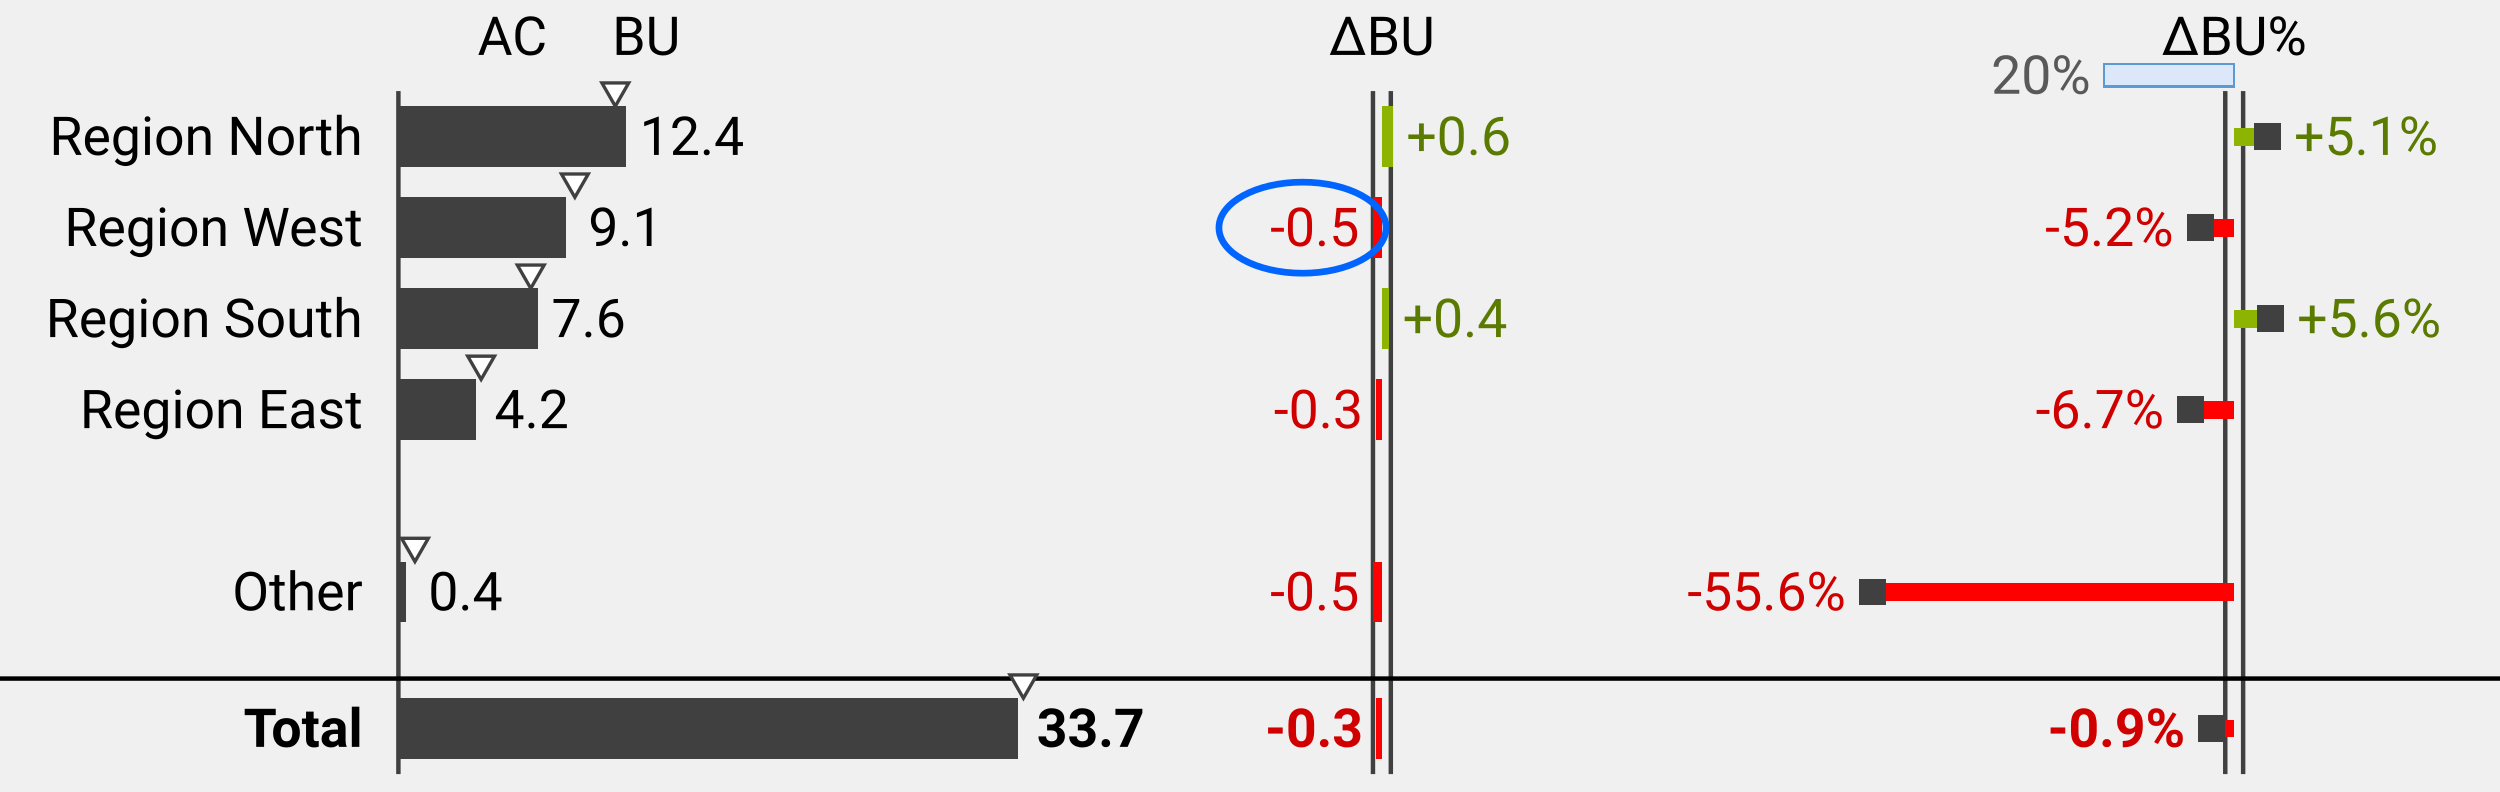
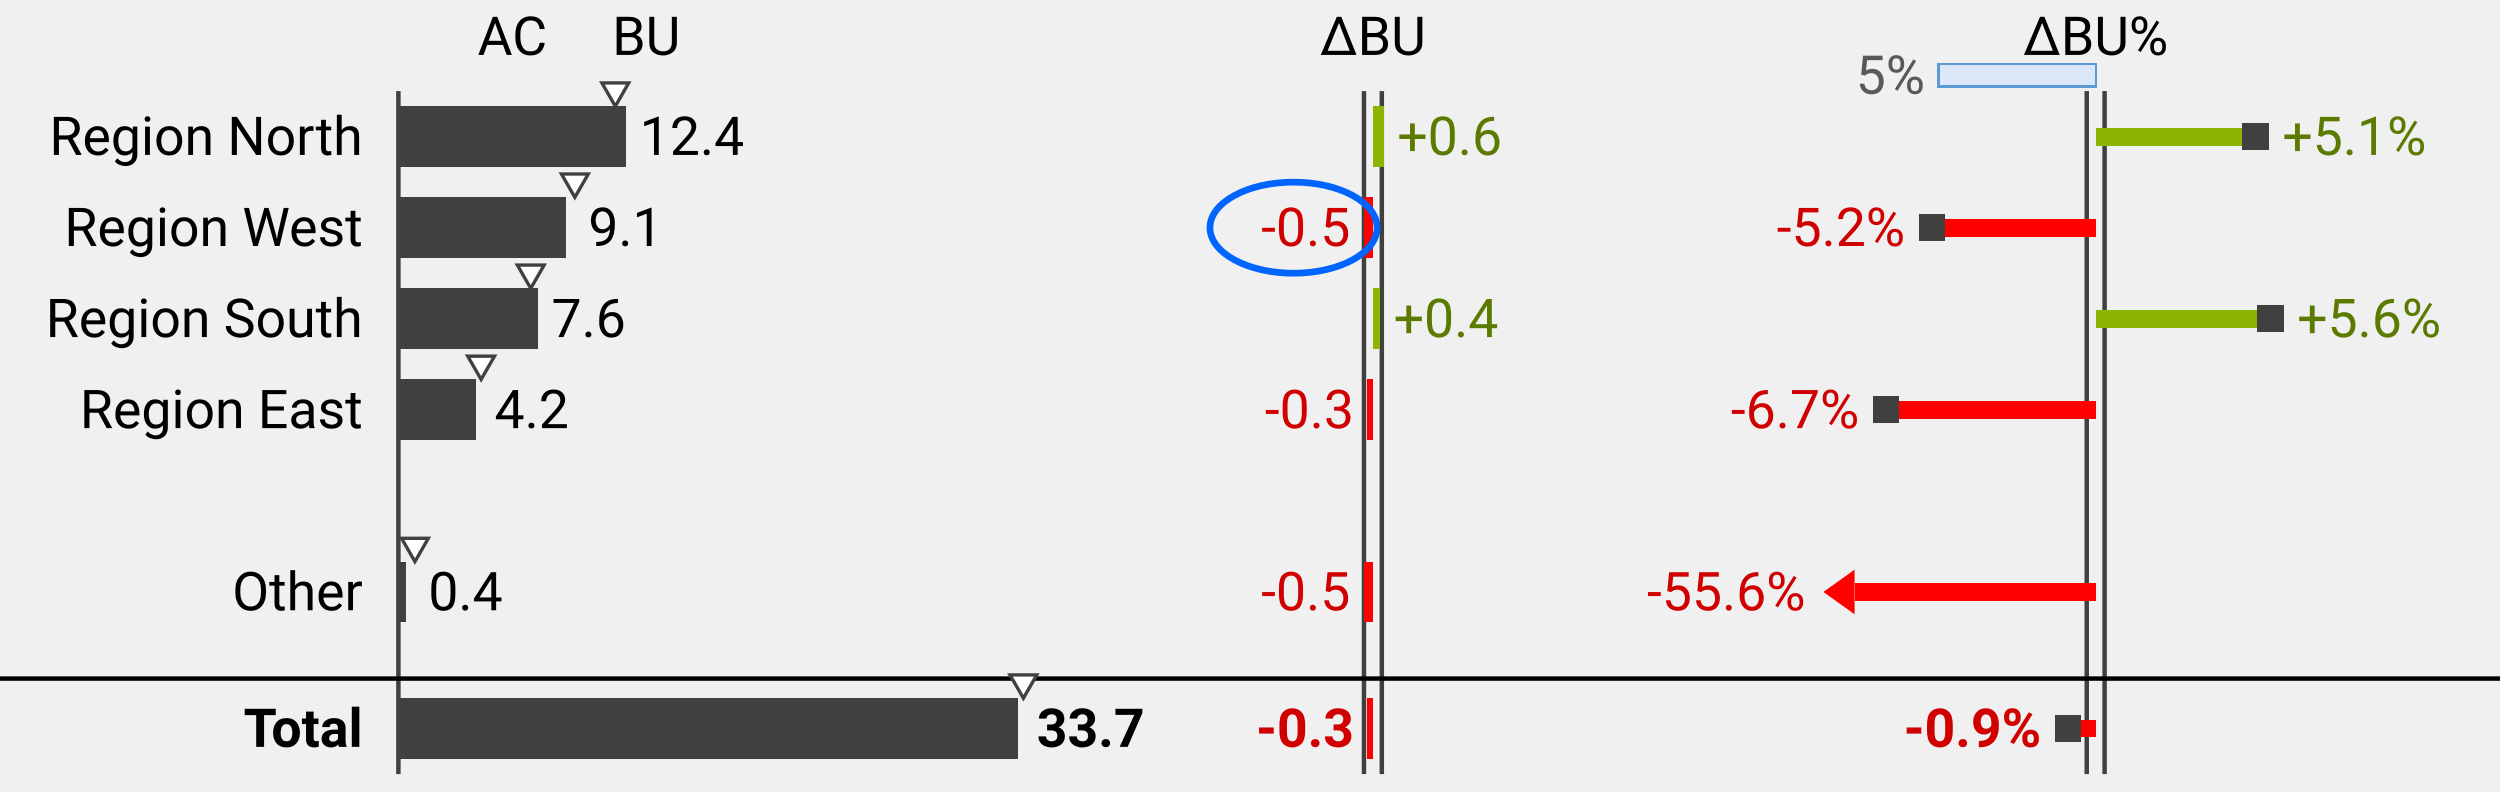
<svg xmlns="http://www.w3.org/2000/svg" role="img" aria-labelledby="R0-t" width="560" height="177.4" viewBox="0 0 560 177.4" style="display:block;background:#FFFFFF;font-family:system-ui, Segoe UI, Roboto, Helvetica Neue, Arial, sans-serif;font-variant-numeric:tabular-nums">
  <defs />
  <line data-role="axis" x1="89.24" y1="20.4" x2="89.24" y2="173.4" stroke="#404040" stroke-width="1" />
-   <line data-role="axis-BU" x1="307.544" y1="20.4" x2="307.544" y2="173.4" stroke="#404040" stroke-width="1" />
-   <line data-role="axis-BU" x1="311.544" y1="20.4" x2="311.544" y2="173.4" stroke="#404040" stroke-width="1" />
-   <line data-role="axis-BU" x1="498.46" y1="20.4" x2="498.46" y2="173.4" stroke="#404040" stroke-width="1" />
-   <line data-role="axis-BU" x1="502.46" y1="20.4" x2="502.46" y2="173.4" stroke="#404040" stroke-width="1" />
-   <rect data-role="scale-band" data-tier="pct" x="471.3" y="14.4" width="29.16" height="5" fill="#DCE8FA" stroke="#5B9BD5" stroke-width="0.5" shape-rendering="crispEdges" />
+   <line data-role="axis-BU" x1="305.529" y1="20.4" x2="305.529" y2="173.4" stroke="#404040" stroke-width="1" />
+   <line data-role="axis-BU" x1="309.529" y1="20.4" x2="309.529" y2="173.4" stroke="#404040" stroke-width="1" />
+   <line data-role="axis-BU" x1="467.43" y1="20.4" x2="467.43" y2="173.4" stroke="#404040" stroke-width="1" />
+   <line data-role="axis-BU" x1="471.43" y1="20.4" x2="471.43" y2="173.4" stroke="#404040" stroke-width="1" />
+   <rect data-role="scale-band" data-tier="pct" x="434.212" y="14.4" width="35.217" height="5" fill="#DCE8FA" stroke="#5B9BD5" stroke-width="0.5" shape-rendering="crispEdges" />
  <line data-role="axis" x1="0" y1="152" x2="560" y2="152" stroke="#000000" stroke-width="1" />
-   <text data-role="tier-name" x="309.544" y="8.2" text-anchor="middle" dominant-baseline="central" font-size="12" fill="#000000">ΔBU</text>
-   <text data-role="tier-name" x="500.46" y="8.2" text-anchor="middle" dominant-baseline="central" font-size="12" fill="#000000">ΔBU%</text>
-   <text data-role="scale-band-label" data-tier="pct" x="468.3" y="16.9" text-anchor="end" dominant-baseline="central" font-size="12" fill="#595959">20%</text>
+   <text data-role="tier-name" x="307.529" y="8.2" text-anchor="middle" dominant-baseline="central" font-size="12" fill="#000000">ΔBU</text>
+   <text data-role="tier-name" x="469.43" y="8.2" text-anchor="middle" dominant-baseline="central" font-size="12" fill="#000000">ΔBU%</text>
+   <text data-role="scale-band-label" data-tier="pct" x="431.212" y="16.9" text-anchor="end" dominant-baseline="central" font-size="12" fill="#595959">5%</text>
  <rect data-role="bar-AC" data-category="Region North" x="89.24" y="23.8" width="51.059" height="13.601" fill="#404040" shape-rendering="crispEdges" />
  <path data-role="triangle-BU" data-category="Region North" d="M137.828 23.8 L134.828 18.58 L140.828 18.58 Z" fill="#FFFFFF" stroke="#404040" stroke-width="0.75" />
  <text data-role="label" data-category="Region North" x="143.299" y="30.6" text-anchor="start" dominant-baseline="central" font-size="12" fill="#000000">12.4</text>
-   <rect data-role="variance" data-impact="good" data-category="Region North" x="309.544" y="23.8" width="2.471" height="13.601" fill="#8CB400" shape-rendering="crispEdges" />
-   <text data-role="variance-label" data-impact="good" data-category="Region North" x="315.015" y="30.6" text-anchor="start" dominant-baseline="central" font-size="12" fill="#5A7A00">+0.6</text>
-   <rect data-role="pin" data-impact="good" data-category="Region North" data-ppu="145.8" x="500.46" y="28.6" width="7.414" height="4" fill="#8CB400" shape-rendering="crispEdges" />
-   <rect data-role="pin-head" data-category="Region North" data-ppu="145.8" x="504.874" y="27.6" width="6" height="6" fill="#404040" shape-rendering="crispEdges" />
-   <text data-role="variance-label" data-impact="good" data-category="Region North" x="513.874" y="30.6" text-anchor="start" dominant-baseline="central" font-size="12" fill="#5A7A00">+5.1%</text>
+   <rect data-role="variance" data-impact="good" data-category="Region North" x="307.529" y="23.8" width="2.471" height="13.601" fill="#8CB400" shape-rendering="crispEdges" />
+   <text data-role="variance-label" data-impact="good" data-category="Region North" x="312.999" y="30.6" text-anchor="start" dominant-baseline="central" font-size="12" fill="#5A7A00">+0.6</text>
+   <rect data-role="pin" data-impact="good" data-category="Region North" data-ppu="704.3478" x="469.43" y="28.6" width="35.814" height="4" fill="#8CB400" shape-rendering="crispEdges" />
+   <rect data-role="pin-head" data-category="Region North" data-ppu="704.3478" x="502.244" y="27.6" width="6" height="6" fill="#404040" shape-rendering="crispEdges" />
+   <text data-role="variance-label" data-impact="good" data-category="Region North" x="511.244" y="30.6" text-anchor="start" dominant-baseline="central" font-size="12" fill="#5A7A00">+5.1%</text>
  <text data-role="category" data-category="Region North" x="81.24" y="30.6" text-anchor="end" dominant-baseline="central" font-size="12" fill="#000000">Region North</text>
  <rect data-role="bar-AC" data-category="Region West" x="89.24" y="44.2" width="37.471" height="13.601" fill="#404040" shape-rendering="crispEdges" />
  <path data-role="triangle-BU" data-category="Region West" d="M128.769 44.2 L125.769 38.98 L131.769 38.98 Z" fill="#FFFFFF" stroke="#404040" stroke-width="0.75" />
  <text data-role="label" data-category="Region West" x="131.769" y="51" text-anchor="start" dominant-baseline="central" font-size="12" fill="#000000">9.1</text>
-   <rect data-role="variance" data-impact="bad" data-category="Region West" x="307.485" y="44.2" width="2.059" height="13.601" fill="#FF0000" shape-rendering="crispEdges" />
-   <text data-role="variance-label" data-impact="bad" data-category="Region West" x="304.485" y="51" text-anchor="end" dominant-baseline="central" font-size="12" fill="#D00000">-0.5</text>
-   <ellipse data-role="marker-ellipse" data-category="Region West" cx="291.765" cy="51" rx="18.72" ry="10.2" fill="none" stroke="#0064FF" stroke-width="1.5" />
-   <rect data-role="pin" data-impact="bad" data-category="Region West" data-ppu="145.8" x="492.866" y="49" width="7.594" height="4" fill="#FF0000" shape-rendering="crispEdges" />
-   <rect data-role="pin-head" data-category="Region West" data-ppu="145.8" x="489.866" y="48" width="6" height="6" fill="#404040" shape-rendering="crispEdges" />
-   <text data-role="variance-label" data-impact="bad" data-category="Region West" x="486.866" y="51" text-anchor="end" dominant-baseline="central" font-size="12" fill="#D00000">-5.2%</text>
+   <rect data-role="variance" data-impact="bad" data-category="Region West" x="305.47" y="44.2" width="2.059" height="13.601" fill="#FF0000" shape-rendering="crispEdges" />
+   <text data-role="variance-label" data-impact="bad" data-category="Region West" x="302.47" y="51" text-anchor="end" dominant-baseline="central" font-size="12" fill="#D00000">-0.5</text>
+   <ellipse data-role="marker-ellipse" data-category="Region West" cx="289.75" cy="51" rx="18.72" ry="10.2" fill="none" stroke="#0064FF" stroke-width="1.5" />
+   <rect data-role="pin" data-impact="bad" data-category="Region West" data-ppu="704.3478" x="432.745" y="49" width="36.685" height="4" fill="#FF0000" shape-rendering="crispEdges" />
+   <rect data-role="pin-head" data-category="Region West" data-ppu="704.3478" x="429.745" y="48" width="6" height="6" fill="#404040" shape-rendering="crispEdges" />
+   <text data-role="variance-label" data-impact="bad" data-category="Region West" x="426.745" y="51" text-anchor="end" dominant-baseline="central" font-size="12" fill="#D00000">-5.2%</text>
  <text data-role="category" data-category="Region West" x="81.24" y="51" text-anchor="end" dominant-baseline="central" font-size="12" fill="#000000">Region West</text>
  <rect data-role="bar-AC" data-category="Region South" x="89.24" y="64.6" width="31.294" height="13.601" fill="#404040" shape-rendering="crispEdges" />
  <path data-role="triangle-BU" data-category="Region South" d="M118.887 64.6 L115.887 59.38 L121.887 59.38 Z" fill="#FFFFFF" stroke="#404040" stroke-width="0.75" />
  <text data-role="label" data-category="Region South" x="123.534" y="71.4" text-anchor="start" dominant-baseline="central" font-size="12" fill="#000000">7.6</text>
-   <rect data-role="variance" data-impact="good" data-category="Region South" x="309.544" y="64.6" width="1.647" height="13.601" fill="#8CB400" shape-rendering="crispEdges" />
-   <text data-role="variance-label" data-impact="good" data-category="Region South" x="314.191" y="71.4" text-anchor="start" dominant-baseline="central" font-size="12" fill="#5A7A00">+0.4</text>
-   <rect data-role="pin" data-impact="good" data-category="Region South" data-ppu="145.8" x="500.46" y="69.4" width="8.1" height="4" fill="#8CB400" shape-rendering="crispEdges" />
-   <rect data-role="pin-head" data-category="Region South" data-ppu="145.8" x="505.56" y="68.4" width="6" height="6" fill="#404040" shape-rendering="crispEdges" />
+   <rect data-role="variance" data-impact="good" data-category="Region South" x="307.529" y="64.6" width="1.647" height="13.601" fill="#8CB400" shape-rendering="crispEdges" />
+   <text data-role="variance-label" data-impact="good" data-category="Region South" x="312.176" y="71.4" text-anchor="start" dominant-baseline="central" font-size="12" fill="#5A7A00">+0.4</text>
+   <rect data-role="pin" data-impact="good" data-category="Region South" data-ppu="704.3478" x="469.43" y="69.4" width="39.13" height="4" fill="#8CB400" shape-rendering="crispEdges" />
+   <rect data-role="pin-head" data-category="Region South" data-ppu="704.3478" x="505.56" y="68.4" width="6" height="6" fill="#404040" shape-rendering="crispEdges" />
  <text data-role="variance-label" data-impact="good" data-category="Region South" x="514.56" y="71.4" text-anchor="start" dominant-baseline="central" font-size="12" fill="#5A7A00">+5.6%</text>
  <text data-role="category" data-category="Region South" x="81.24" y="71.4" text-anchor="end" dominant-baseline="central" font-size="12" fill="#000000">Region South</text>
  <rect data-role="bar-AC" data-category="Region East" x="89.24" y="85" width="17.294" height="13.601" fill="#404040" shape-rendering="crispEdges" />
  <path data-role="triangle-BU" data-category="Region East" d="M107.769 85 L104.769 79.78 L110.769 79.78 Z" fill="#FFFFFF" stroke="#404040" stroke-width="0.75" />
  <text data-role="label" data-category="Region East" x="110.769" y="91.8" text-anchor="start" dominant-baseline="central" font-size="12" fill="#000000">4.2</text>
-   <rect data-role="variance" data-impact="bad" data-category="Region East" x="308.309" y="85" width="1.235" height="13.601" fill="#FF0000" shape-rendering="crispEdges" />
-   <text data-role="variance-label" data-impact="bad" data-category="Region East" x="305.309" y="91.8" text-anchor="end" dominant-baseline="central" font-size="12" fill="#D00000">-0.3</text>
-   <rect data-role="pin" data-impact="bad" data-category="Region East" data-ppu="145.8" x="490.74" y="89.8" width="9.72" height="4" fill="#FF0000" shape-rendering="crispEdges" />
-   <rect data-role="pin-head" data-category="Region East" data-ppu="145.8" x="487.74" y="88.8" width="6" height="6" fill="#404040" shape-rendering="crispEdges" />
-   <text data-role="variance-label" data-impact="bad" data-category="Region East" x="484.74" y="91.8" text-anchor="end" dominant-baseline="central" font-size="12" fill="#D00000">-6.7%</text>
+   <rect data-role="variance" data-impact="bad" data-category="Region East" x="306.294" y="85" width="1.235" height="13.601" fill="#FF0000" shape-rendering="crispEdges" />
+   <text data-role="variance-label" data-impact="bad" data-category="Region East" x="303.294" y="91.8" text-anchor="end" dominant-baseline="central" font-size="12" fill="#D00000">-0.3</text>
+   <rect data-role="pin" data-impact="bad" data-category="Region East" data-ppu="704.3478" x="422.473" y="89.8" width="46.957" height="4" fill="#FF0000" shape-rendering="crispEdges" />
+   <rect data-role="pin-head" data-category="Region East" data-ppu="704.3478" x="419.473" y="88.8" width="6" height="6" fill="#404040" shape-rendering="crispEdges" />
+   <text data-role="variance-label" data-impact="bad" data-category="Region East" x="416.473" y="91.8" text-anchor="end" dominant-baseline="central" font-size="12" fill="#D00000">-6.7%</text>
  <text data-role="category" data-category="Region East" x="81.24" y="91.8" text-anchor="end" dominant-baseline="central" font-size="12" fill="#000000">Region East</text>
  <rect data-role="bar-AC" data-category="Other" x="89.24" y="125.8" width="1.647" height="13.601" fill="#404040" shape-rendering="crispEdges" />
  <path data-role="triangle-BU" data-category="Other" d="M92.946 125.8 L89.946 120.58 L95.946 120.58 Z" fill="#FFFFFF" stroke="#404040" stroke-width="0.75" />
  <text data-role="label" data-category="Other" x="95.946" y="132.6" text-anchor="start" dominant-baseline="central" font-size="12" fill="#000000">0.4</text>
-   <rect data-role="variance" data-impact="bad" data-category="Other" x="307.485" y="125.8" width="2.059" height="13.601" fill="#FF0000" shape-rendering="crispEdges" />
-   <text data-role="variance-label" data-impact="bad" data-category="Other" x="304.485" y="132.6" text-anchor="end" dominant-baseline="central" font-size="12" fill="#D00000">-0.5</text>
-   <rect data-role="pin" data-impact="bad" data-category="Other" data-ppu="145.8" x="419.46" y="130.6" width="81" height="4" fill="#FF0000" shape-rendering="crispEdges" />
-   <rect data-role="pin-head" data-category="Other" data-ppu="145.8" x="416.46" y="129.6" width="6" height="6" fill="#404040" shape-rendering="crispEdges" />
-   <text data-role="variance-label" data-impact="bad" data-category="Other" x="413.46" y="132.6" text-anchor="end" dominant-baseline="central" font-size="12" fill="#D00000">-55.6%</text>
+   <rect data-role="variance" data-impact="bad" data-category="Other" x="305.47" y="125.8" width="2.059" height="13.601" fill="#FF0000" shape-rendering="crispEdges" />
+   <text data-role="variance-label" data-impact="bad" data-category="Other" x="302.47" y="132.6" text-anchor="end" dominant-baseline="central" font-size="12" fill="#D00000">-0.5</text>
+   <rect data-role="pin" data-impact="bad" data-category="Other" data-ppu="704.3478" x="415.43" y="130.6" width="54" height="4" fill="#FF0000" shape-rendering="crispEdges" />
+   <path data-role="outlier" data-impact="bad" data-category="Other" data-ppu="704.3478" d="M415.43 127.6 L415.43 137.6 L408.43 132.6 Z" fill="#FF0000" />
+   <text data-role="variance-label" data-impact="bad" data-category="Other" x="404.43" y="132.6" text-anchor="end" dominant-baseline="central" font-size="12" fill="#D00000">-55.6%</text>
  <text data-role="category" data-category="Other" x="81.24" y="132.6" text-anchor="end" dominant-baseline="central" font-size="12" fill="#000000">Other</text>
  <rect data-role="bar-AC" data-category="Total" x="89.24" y="156.4" width="138.765" height="13.601" fill="#404040" shape-rendering="crispEdges" />
  <path data-role="triangle-BU" data-category="Total" d="M229.24 156.4 L226.24 151.18 L232.24 151.18 Z" fill="#FFFFFF" stroke="#404040" stroke-width="0.75" />
  <text data-role="label" data-category="Total" x="232.24" y="163.2" text-anchor="start" dominant-baseline="central" font-size="12" font-weight="600" fill="#000000">33.7</text>
-   <rect data-role="variance" data-impact="bad" data-category="Total" x="308.309" y="156.4" width="1.235" height="13.601" fill="#FF0000" shape-rendering="crispEdges" />
-   <text data-role="variance-label" data-impact="bad" data-category="Total" x="305.309" y="163.2" text-anchor="end" dominant-baseline="central" font-size="12" font-weight="600" fill="#D00000">-0.3</text>
-   <rect data-role="pin" data-impact="bad" data-category="Total" data-ppu="145.8" x="495.46" y="161.2" width="5" height="4" fill="#FF0000" shape-rendering="crispEdges" />
-   <rect data-role="pin-head" data-category="Total" data-ppu="145.8" x="492.46" y="160.2" width="6" height="6" fill="#404040" shape-rendering="crispEdges" />
-   <text data-role="variance-label" data-impact="bad" data-category="Total" x="489.46" y="163.2" text-anchor="end" dominant-baseline="central" font-size="12" font-weight="600" fill="#D00000">-0.9%</text>
+   <rect data-role="variance" data-impact="bad" data-category="Total" x="306.294" y="156.4" width="1.235" height="13.601" fill="#FF0000" shape-rendering="crispEdges" />
+   <text data-role="variance-label" data-impact="bad" data-category="Total" x="303.294" y="163.2" text-anchor="end" dominant-baseline="central" font-size="12" font-weight="600" fill="#D00000">-0.3</text>
+   <rect data-role="pin" data-impact="bad" data-category="Total" data-ppu="704.3478" x="463.215" y="161.2" width="6.215" height="4" fill="#FF0000" shape-rendering="crispEdges" />
+   <rect data-role="pin-head" data-category="Total" data-ppu="704.3478" x="460.215" y="160.2" width="6" height="6" fill="#404040" shape-rendering="crispEdges" />
+   <text data-role="variance-label" data-impact="bad" data-category="Total" x="457.215" y="163.2" text-anchor="end" dominant-baseline="central" font-size="12" font-weight="600" fill="#D00000">-0.9%</text>
  <text data-role="category" data-category="Total" x="81.24" y="163.2" text-anchor="end" dominant-baseline="central" font-size="12" font-weight="600" fill="#000000">Total</text>
  <text data-role="legend" x="114.769" y="8.2" text-anchor="middle" dominant-baseline="central" font-size="12" fill="#000000">AC</text>
  <text data-role="legend" x="144.769" y="8.2" text-anchor="middle" dominant-baseline="central" font-size="12" fill="#000000">BU</text>
</svg>
